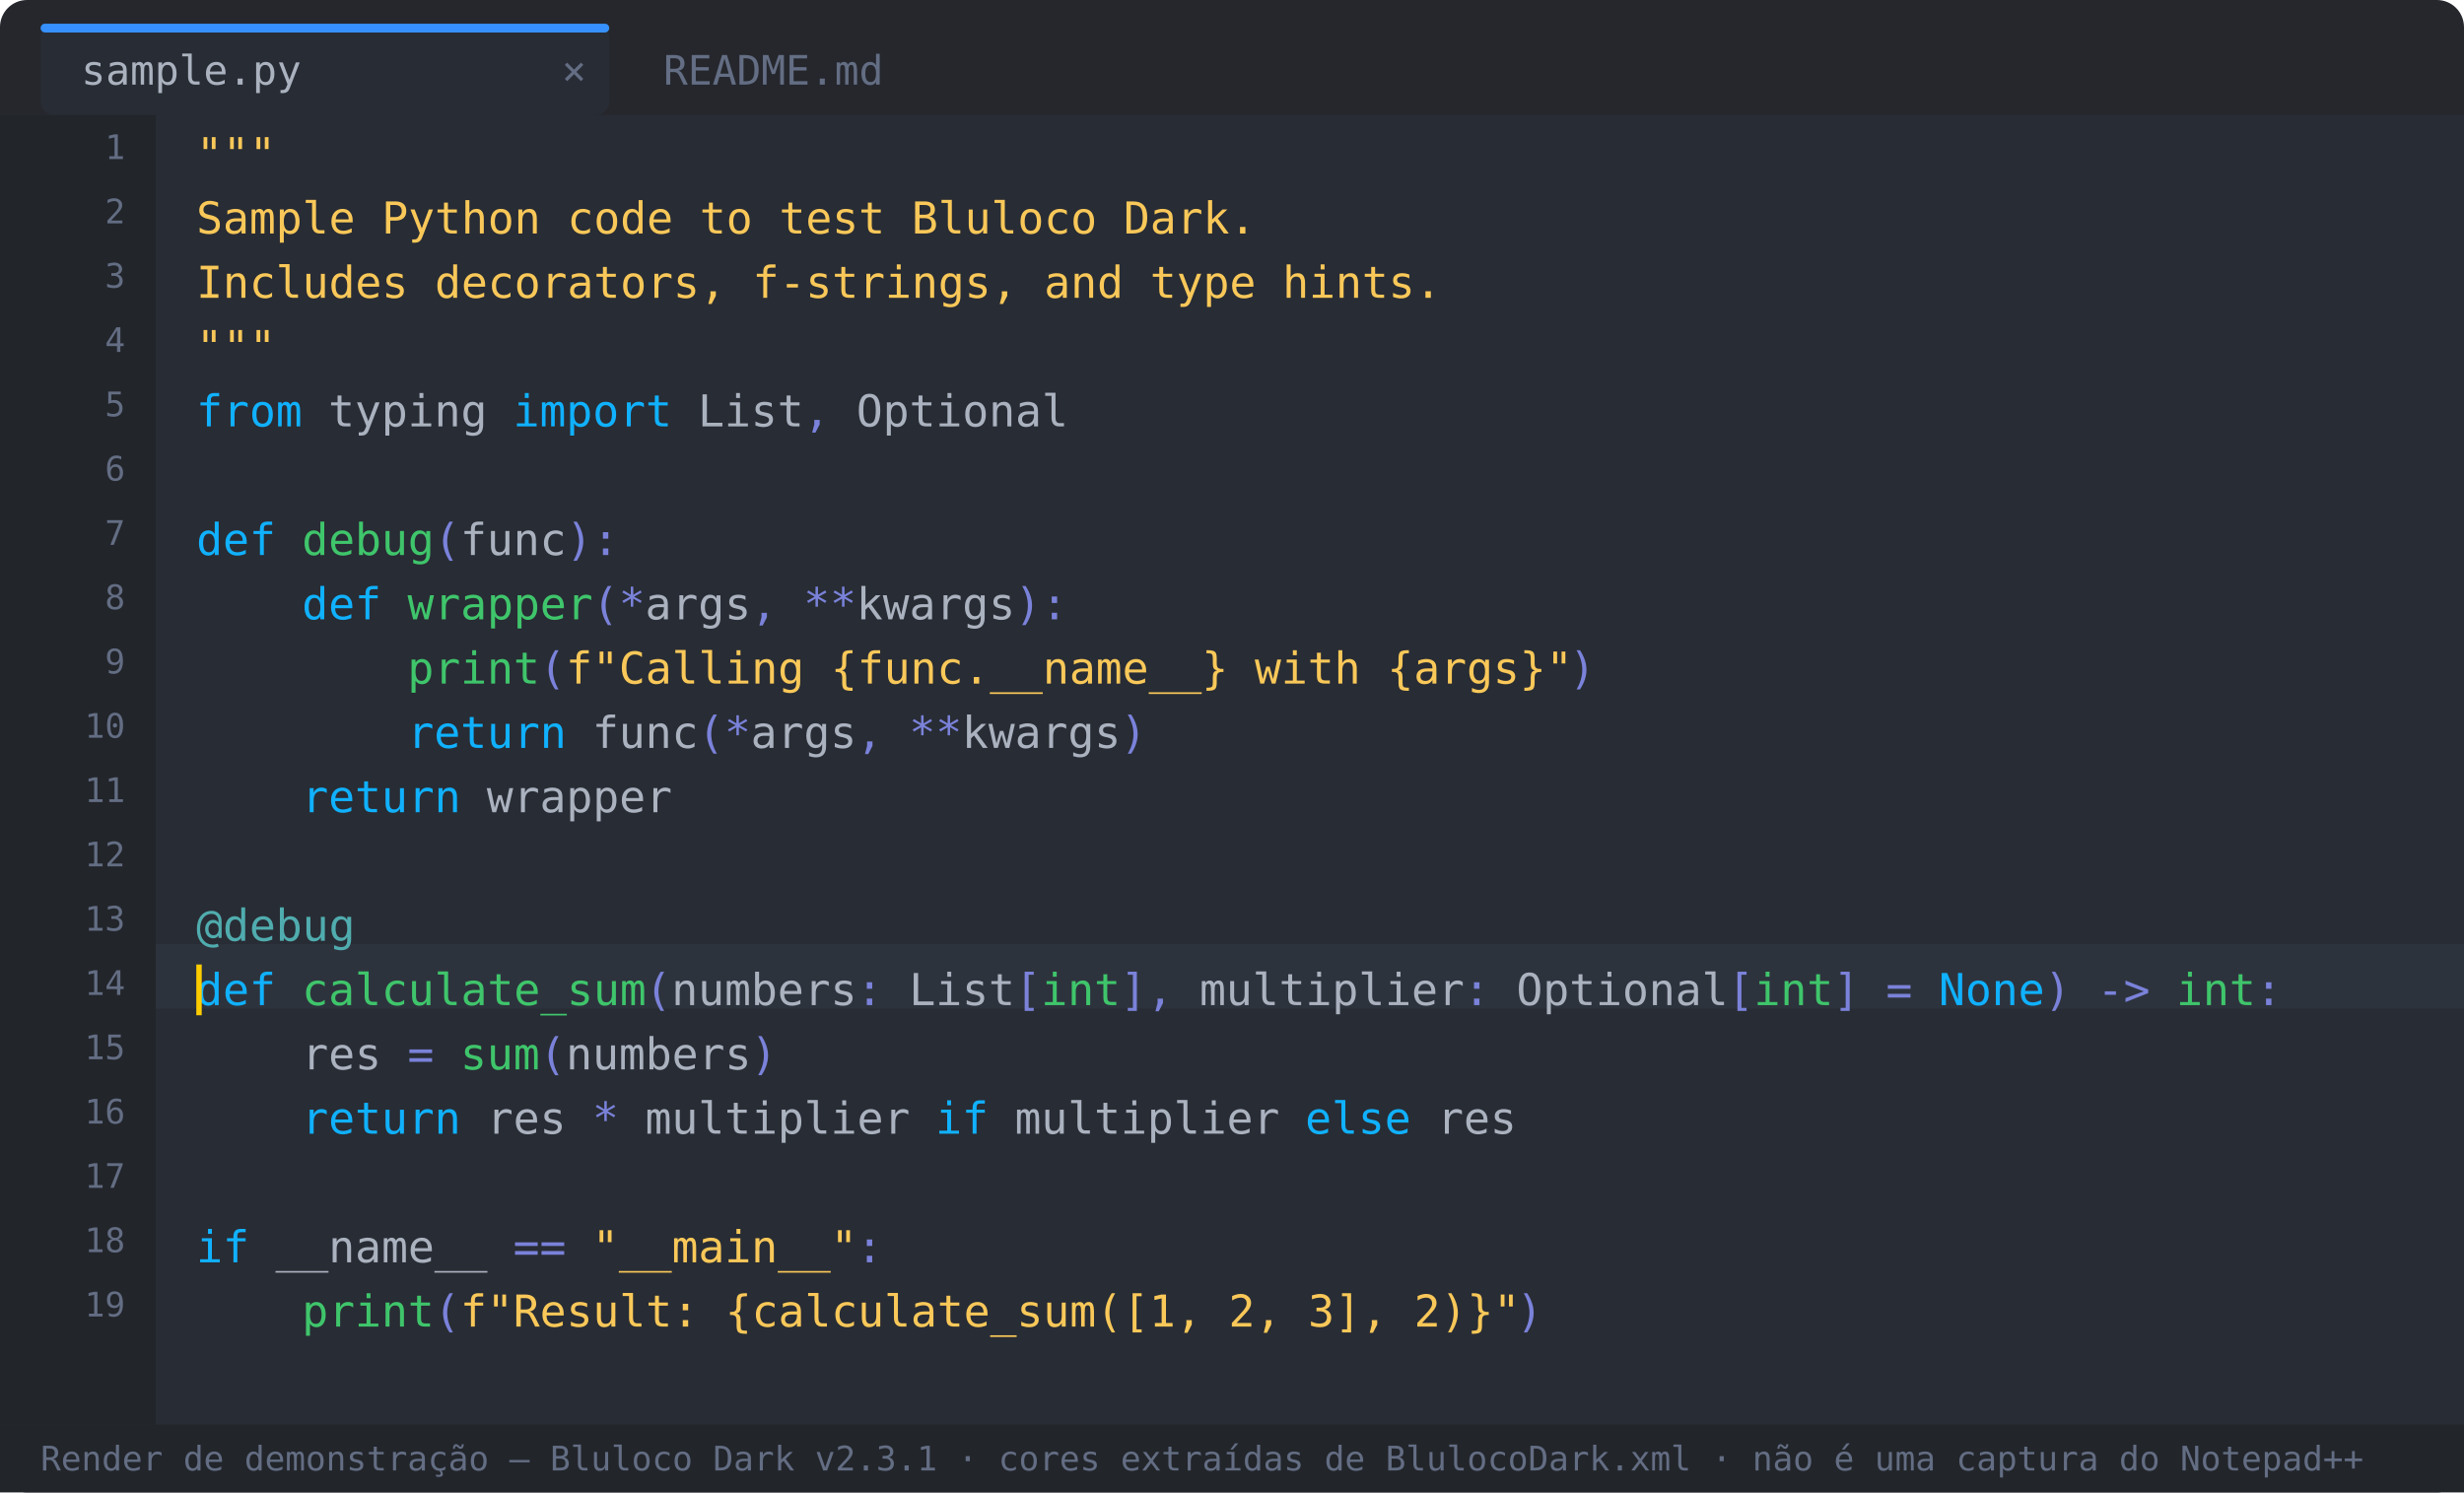
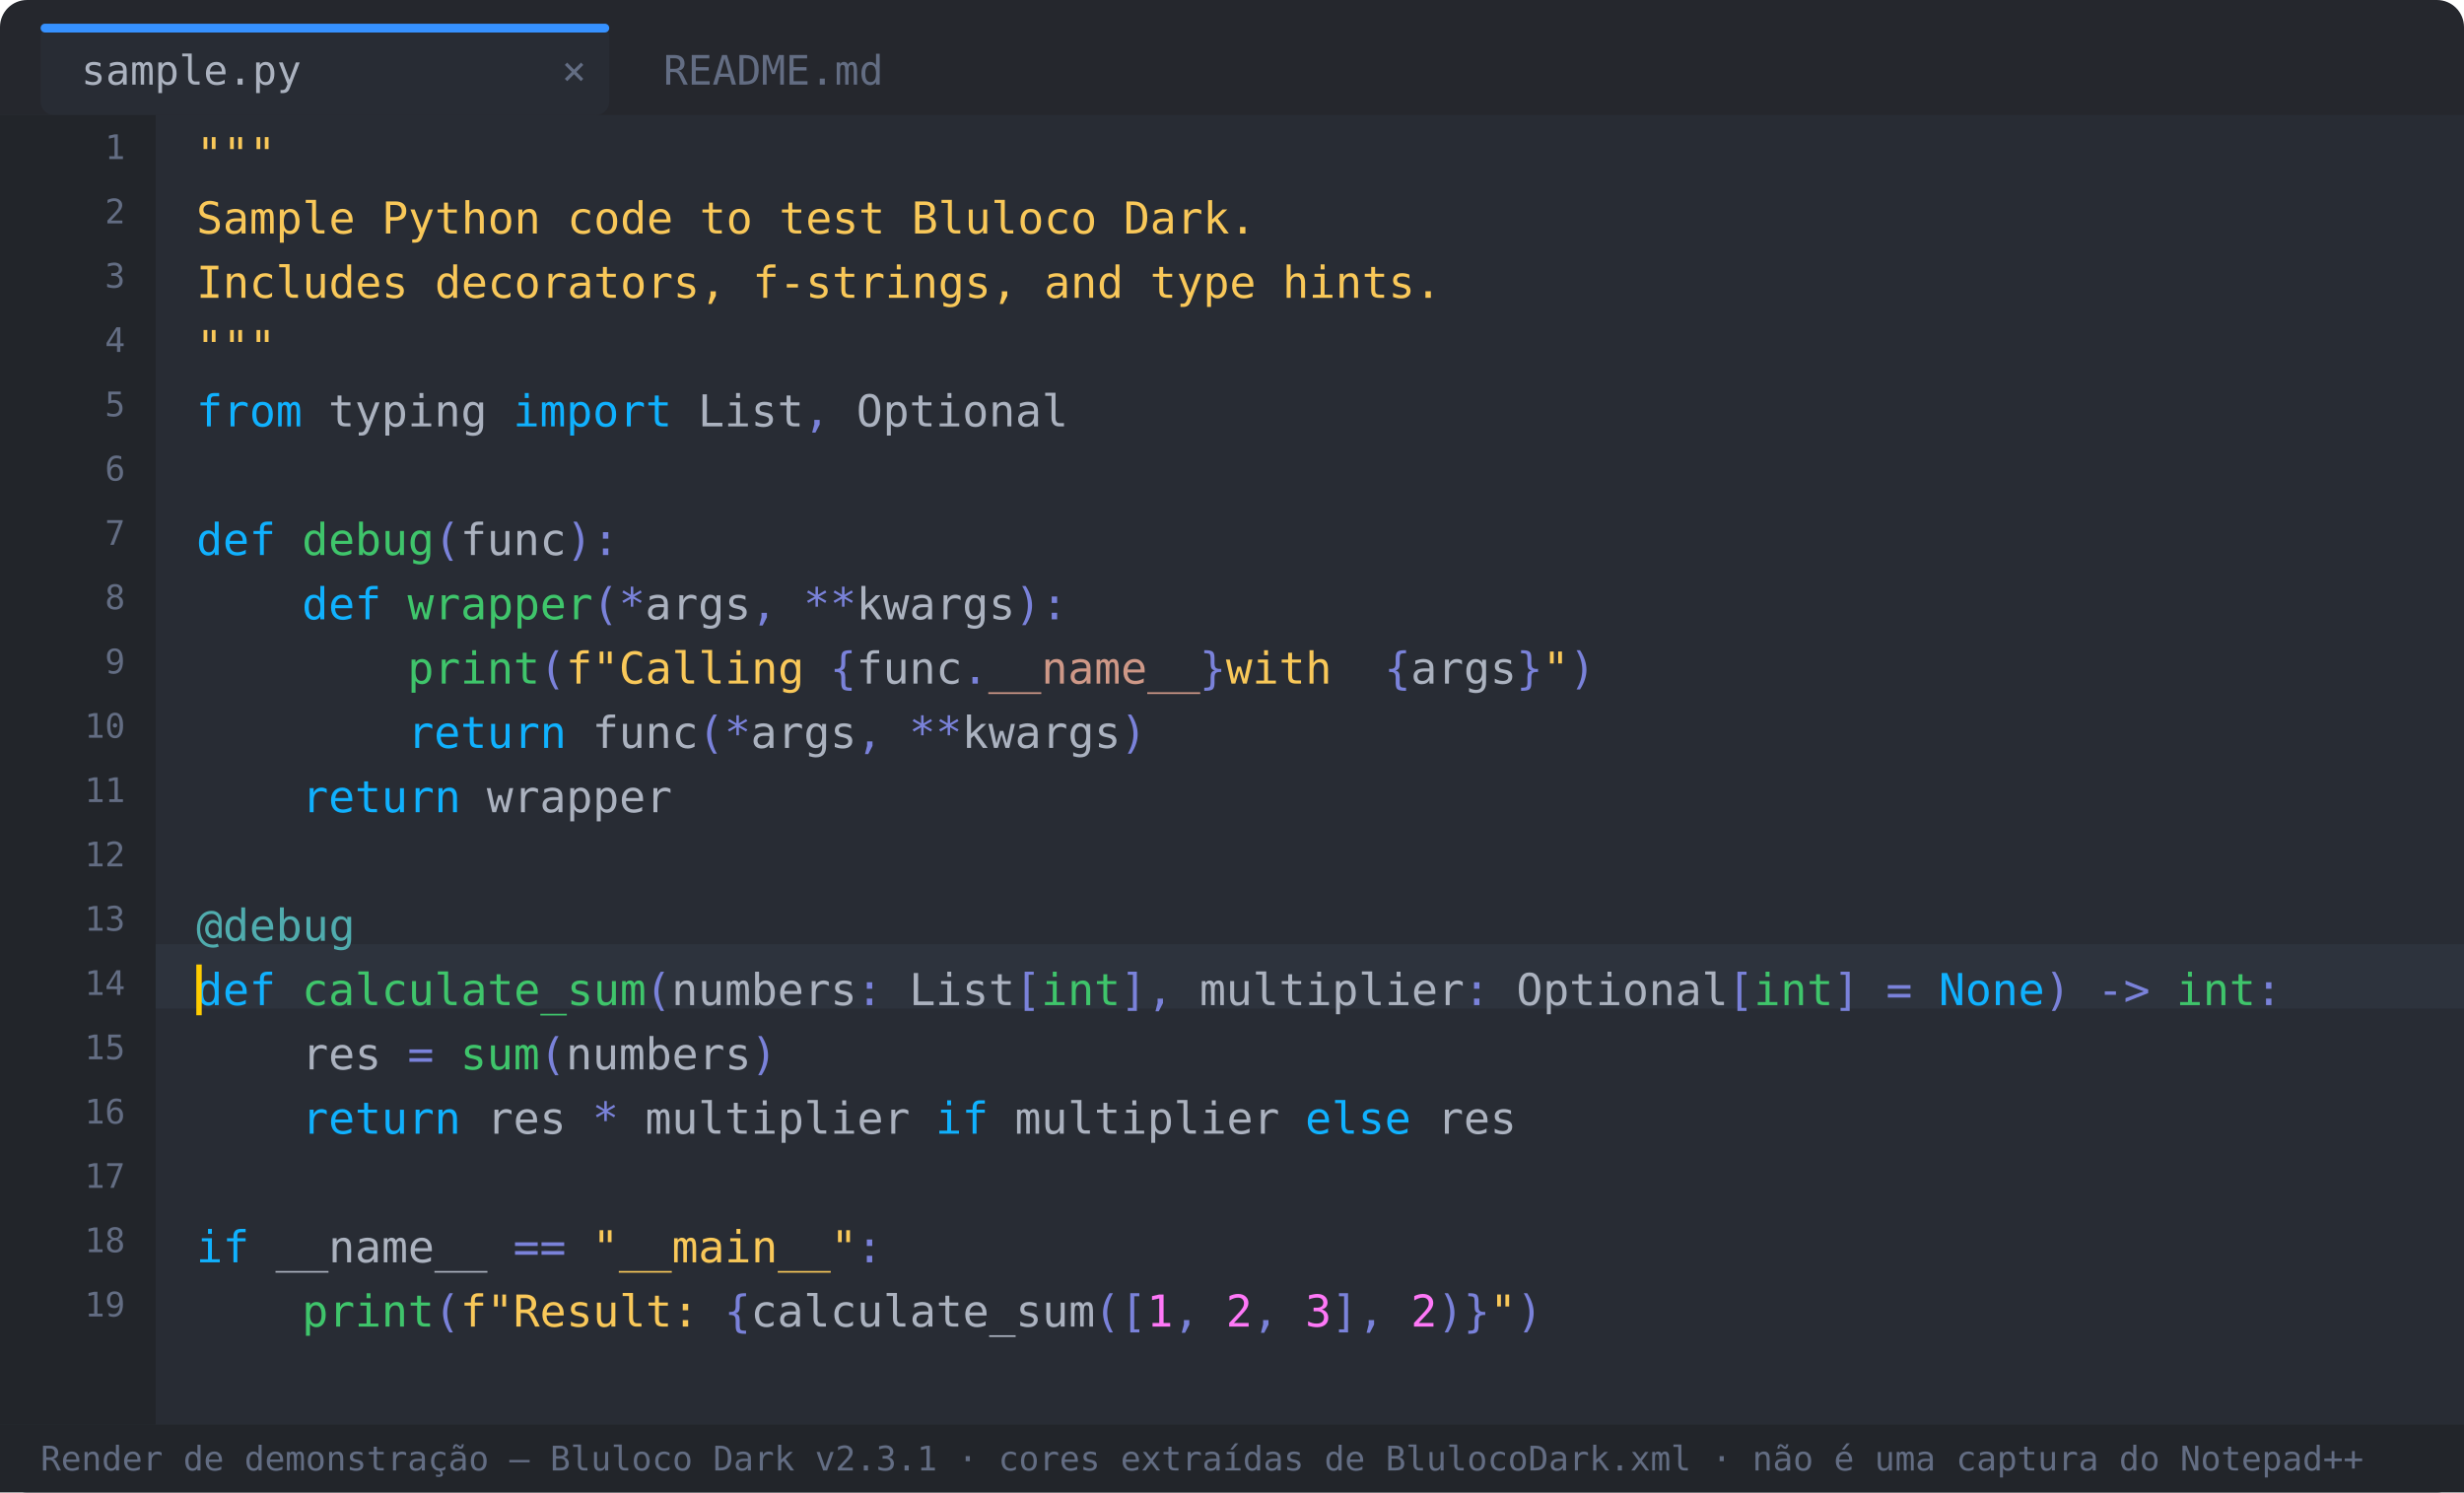
<svg xmlns="http://www.w3.org/2000/svg" width="728" height="441" viewBox="0 0 728 441">
  <rect width="728" height="441" rx="8" fill="#25272D" />
  <rect x="12" y="7" width="168" height="27" rx="4" fill="#282C34" />
  <rect x="12" y="7" width="168" height="2.6" rx="1.3" fill="#3691FF" />
  <text x="24" y="25" font-size="12" fill="#ABB2BF" font-family="Consolas,'DejaVu Sans Mono',Menlo,monospace">sample.py</text>
  <text x="166" y="25" font-size="12" fill="#636D83" font-family="Consolas,monospace">×</text>
  <text x="196" y="25" font-size="12" fill="#636D83" font-family="Consolas,'DejaVu Sans Mono',Menlo,monospace">README.md</text>
  <rect x="0" y="34" width="728" height="387" fill="#282C34" />
  <rect x="0" y="34" width="46" height="387" fill="#22252A" />
  <rect x="46" y="279" width="682" height="19" fill="#2D333D" />
  <text x="37" y="47" font-size="10" fill="#636D83" text-anchor="end" font-family="Consolas,'DejaVu Sans Mono',Menlo,monospace">1</text>
  <text x="37" y="66" font-size="10" fill="#636D83" text-anchor="end" font-family="Consolas,'DejaVu Sans Mono',Menlo,monospace">2</text>
  <text x="37" y="85" font-size="10" fill="#636D83" text-anchor="end" font-family="Consolas,'DejaVu Sans Mono',Menlo,monospace">3</text>
  <text x="37" y="104" font-size="10" fill="#636D83" text-anchor="end" font-family="Consolas,'DejaVu Sans Mono',Menlo,monospace">4</text>
  <text x="37" y="123" font-size="10" fill="#636D83" text-anchor="end" font-family="Consolas,'DejaVu Sans Mono',Menlo,monospace">5</text>
  <text x="37" y="142" font-size="10" fill="#636D83" text-anchor="end" font-family="Consolas,'DejaVu Sans Mono',Menlo,monospace">6</text>
  <text x="37" y="161" font-size="10" fill="#636D83" text-anchor="end" font-family="Consolas,'DejaVu Sans Mono',Menlo,monospace">7</text>
  <text x="37" y="180" font-size="10" fill="#636D83" text-anchor="end" font-family="Consolas,'DejaVu Sans Mono',Menlo,monospace">8</text>
  <text x="37" y="199" font-size="10" fill="#636D83" text-anchor="end" font-family="Consolas,'DejaVu Sans Mono',Menlo,monospace">9</text>
  <text x="37" y="218" font-size="10" fill="#636D83" text-anchor="end" font-family="Consolas,'DejaVu Sans Mono',Menlo,monospace">10</text>
  <text x="37" y="237" font-size="10" fill="#636D83" text-anchor="end" font-family="Consolas,'DejaVu Sans Mono',Menlo,monospace">11</text>
  <text x="37" y="256" font-size="10" fill="#636D83" text-anchor="end" font-family="Consolas,'DejaVu Sans Mono',Menlo,monospace">12</text>
  <text x="37" y="275" font-size="10" fill="#636D83" text-anchor="end" font-family="Consolas,'DejaVu Sans Mono',Menlo,monospace">13</text>
  <text x="37" y="294" font-size="10" fill="#636D83" text-anchor="end" font-family="Consolas,'DejaVu Sans Mono',Menlo,monospace">14</text>
  <text x="37" y="313" font-size="10" fill="#636D83" text-anchor="end" font-family="Consolas,'DejaVu Sans Mono',Menlo,monospace">15</text>
  <text x="37" y="332" font-size="10" fill="#636D83" text-anchor="end" font-family="Consolas,'DejaVu Sans Mono',Menlo,monospace">16</text>
  <text x="37" y="351" font-size="10" fill="#636D83" text-anchor="end" font-family="Consolas,'DejaVu Sans Mono',Menlo,monospace">17</text>
  <text x="37" y="370" font-size="10" fill="#636D83" text-anchor="end" font-family="Consolas,'DejaVu Sans Mono',Menlo,monospace">18</text>
  <text x="37" y="389" font-size="10" fill="#636D83" text-anchor="end" font-family="Consolas,'DejaVu Sans Mono',Menlo,monospace">19</text>
  <text font-size="13" x="58.0" y="50" fill="#F9C859" textLength="23.4" lengthAdjust="spacingAndGlyphs" font-family="Consolas,'DejaVu Sans Mono',Menlo,monospace">"""</text>
  <text font-size="13" x="58.0" y="69" fill="#F9C859" textLength="312.0" lengthAdjust="spacingAndGlyphs" font-family="Consolas,'DejaVu Sans Mono',Menlo,monospace">Sample Python code to test Bluloco Dark.</text>
  <text font-size="13" x="58.0" y="88" fill="#F9C859" textLength="366.6" lengthAdjust="spacingAndGlyphs" font-family="Consolas,'DejaVu Sans Mono',Menlo,monospace">Includes decorators, f-strings, and type hints.</text>
  <text font-size="13" x="58.0" y="107" fill="#F9C859" textLength="23.4" lengthAdjust="spacingAndGlyphs" font-family="Consolas,'DejaVu Sans Mono',Menlo,monospace">"""</text>
  <text font-size="13" x="58.0" y="126" fill="#10B1FE" textLength="31.2" lengthAdjust="spacingAndGlyphs" font-family="Consolas,'DejaVu Sans Mono',Menlo,monospace">from</text>
  <text font-size="13" x="97.0" y="126" fill="#ABB2BF" textLength="46.8" lengthAdjust="spacingAndGlyphs" font-family="Consolas,'DejaVu Sans Mono',Menlo,monospace">typing</text>
  <text font-size="13" x="151.6" y="126" fill="#10B1FE" textLength="46.8" lengthAdjust="spacingAndGlyphs" font-family="Consolas,'DejaVu Sans Mono',Menlo,monospace">import</text>
  <text font-size="13" x="206.2" y="126" fill="#ABB2BF" textLength="31.2" lengthAdjust="spacingAndGlyphs" font-family="Consolas,'DejaVu Sans Mono',Menlo,monospace">List</text>
  <text font-size="13" x="237.4" y="126" fill="#7A82DA" textLength="7.8" lengthAdjust="spacingAndGlyphs" font-family="Consolas,'DejaVu Sans Mono',Menlo,monospace">,</text>
  <text font-size="13" x="253.0" y="126" fill="#ABB2BF" textLength="62.4" lengthAdjust="spacingAndGlyphs" font-family="Consolas,'DejaVu Sans Mono',Menlo,monospace">Optional</text>
  <text font-size="13" x="58.0" y="164" fill="#10B1FE" textLength="23.4" lengthAdjust="spacingAndGlyphs" font-family="Consolas,'DejaVu Sans Mono',Menlo,monospace">def</text>
  <text font-size="13" x="89.2" y="164" fill="#3FC56B" textLength="39.0" lengthAdjust="spacingAndGlyphs" font-family="Consolas,'DejaVu Sans Mono',Menlo,monospace">debug</text>
  <text font-size="13" x="128.2" y="164" fill="#7A82DA" textLength="7.8" lengthAdjust="spacingAndGlyphs" font-family="Consolas,'DejaVu Sans Mono',Menlo,monospace">(</text>
  <text font-size="13" x="136.0" y="164" fill="#ABB2BF" textLength="31.2" lengthAdjust="spacingAndGlyphs" font-family="Consolas,'DejaVu Sans Mono',Menlo,monospace">func</text>
  <text font-size="13" x="167.2" y="164" fill="#7A82DA" textLength="15.6" lengthAdjust="spacingAndGlyphs" font-family="Consolas,'DejaVu Sans Mono',Menlo,monospace">):</text>
  <text font-size="13" x="89.2" y="183" fill="#10B1FE" textLength="23.4" lengthAdjust="spacingAndGlyphs" font-family="Consolas,'DejaVu Sans Mono',Menlo,monospace">def</text>
  <text font-size="13" x="120.4" y="183" fill="#3FC56B" textLength="54.6" lengthAdjust="spacingAndGlyphs" font-family="Consolas,'DejaVu Sans Mono',Menlo,monospace">wrapper</text>
  <text font-size="13" x="175.0" y="183" fill="#7A82DA" textLength="15.6" lengthAdjust="spacingAndGlyphs" font-family="Consolas,'DejaVu Sans Mono',Menlo,monospace">(*</text>
  <text font-size="13" x="190.6" y="183" fill="#ABB2BF" textLength="31.2" lengthAdjust="spacingAndGlyphs" font-family="Consolas,'DejaVu Sans Mono',Menlo,monospace">args</text>
  <text font-size="13" x="221.8" y="183" fill="#7A82DA" textLength="7.8" lengthAdjust="spacingAndGlyphs" font-family="Consolas,'DejaVu Sans Mono',Menlo,monospace">,</text>
  <text font-size="13" x="237.4" y="183" fill="#7A82DA" textLength="15.6" lengthAdjust="spacingAndGlyphs" font-family="Consolas,'DejaVu Sans Mono',Menlo,monospace">**</text>
  <text font-size="13" x="253.0" y="183" fill="#ABB2BF" textLength="46.8" lengthAdjust="spacingAndGlyphs" font-family="Consolas,'DejaVu Sans Mono',Menlo,monospace">kwargs</text>
  <text font-size="13" x="299.8" y="183" fill="#7A82DA" textLength="15.6" lengthAdjust="spacingAndGlyphs" font-family="Consolas,'DejaVu Sans Mono',Menlo,monospace">):</text>
  <text font-size="13" x="120.4" y="202" fill="#3FC56B" textLength="39.0" lengthAdjust="spacingAndGlyphs" font-family="Consolas,'DejaVu Sans Mono',Menlo,monospace">print</text>
  <text font-size="13" x="159.4" y="202" fill="#7A82DA" textLength="7.8" lengthAdjust="spacingAndGlyphs" font-family="Consolas,'DejaVu Sans Mono',Menlo,monospace">(</text>
-   <text font-size="13" x="167.2" y="202" fill="#F9C859" textLength="296.4" lengthAdjust="spacingAndGlyphs" font-family="Consolas,'DejaVu Sans Mono',Menlo,monospace">f"Calling {func.__name__} with {args}"</text>
+   <text font-size="13" x="167.2" y="202" font-family="Consolas,'DejaVu Sans Mono',Menlo,monospace">
+     <tspan x="167.2" y="202" textLength="78.0" lengthAdjust="spacingAndGlyphs" fill="#F9C859" data-style-id="16">f"Calling </tspan>
+     <tspan x="245.2" y="202" textLength="7.8" lengthAdjust="spacingAndGlyphs" fill="#7A82DA" data-style-id="10">{</tspan>
+     <tspan x="253.0" y="202" textLength="31.2" lengthAdjust="spacingAndGlyphs" fill="#ABB2BF" data-style-id="11">func</tspan>
+     <tspan x="284.2" y="202" textLength="7.8" lengthAdjust="spacingAndGlyphs" fill="#7A82DA" data-style-id="10">.</tspan>
+     <tspan x="292.0" y="202" textLength="62.4" lengthAdjust="spacingAndGlyphs" fill="#CE9887" data-style-id="20">__name__</tspan>
+     <tspan x="354.4" y="202" textLength="7.8" lengthAdjust="spacingAndGlyphs" fill="#7A82DA" data-style-id="10">}</tspan>
+     <tspan x="362.2" y="202" textLength="46.8" lengthAdjust="spacingAndGlyphs" fill="#F9C859" data-style-id="16"> with </tspan>
+     <tspan x="409.0" y="202" textLength="7.8" lengthAdjust="spacingAndGlyphs" fill="#7A82DA" data-style-id="10">{</tspan>
+     <tspan x="416.8" y="202" textLength="31.2" lengthAdjust="spacingAndGlyphs" fill="#ABB2BF" data-style-id="11">args</tspan>
+     <tspan x="448.0" y="202" textLength="7.8" lengthAdjust="spacingAndGlyphs" fill="#7A82DA" data-style-id="10">}</tspan>
+     <tspan x="455.8" y="202" textLength="7.8" lengthAdjust="spacingAndGlyphs" fill="#F9C859" data-style-id="16">"</tspan>
+   </text>
  <text font-size="13" x="463.6" y="202" fill="#7A82DA" textLength="7.8" lengthAdjust="spacingAndGlyphs" font-family="Consolas,'DejaVu Sans Mono',Menlo,monospace">)</text>
  <text font-size="13" x="120.4" y="221" fill="#10B1FE" textLength="46.8" lengthAdjust="spacingAndGlyphs" font-family="Consolas,'DejaVu Sans Mono',Menlo,monospace">return</text>
  <text font-size="13" x="175.0" y="221" fill="#ABB2BF" textLength="31.2" lengthAdjust="spacingAndGlyphs" font-family="Consolas,'DejaVu Sans Mono',Menlo,monospace">func</text>
  <text font-size="13" x="206.2" y="221" fill="#7A82DA" textLength="15.6" lengthAdjust="spacingAndGlyphs" font-family="Consolas,'DejaVu Sans Mono',Menlo,monospace">(*</text>
  <text font-size="13" x="221.8" y="221" fill="#ABB2BF" textLength="31.2" lengthAdjust="spacingAndGlyphs" font-family="Consolas,'DejaVu Sans Mono',Menlo,monospace">args</text>
  <text font-size="13" x="253.0" y="221" fill="#7A82DA" textLength="7.8" lengthAdjust="spacingAndGlyphs" font-family="Consolas,'DejaVu Sans Mono',Menlo,monospace">,</text>
  <text font-size="13" x="268.6" y="221" fill="#7A82DA" textLength="15.6" lengthAdjust="spacingAndGlyphs" font-family="Consolas,'DejaVu Sans Mono',Menlo,monospace">**</text>
  <text font-size="13" x="284.2" y="221" fill="#ABB2BF" textLength="46.8" lengthAdjust="spacingAndGlyphs" font-family="Consolas,'DejaVu Sans Mono',Menlo,monospace">kwargs</text>
  <text font-size="13" x="331.0" y="221" fill="#7A82DA" textLength="7.8" lengthAdjust="spacingAndGlyphs" font-family="Consolas,'DejaVu Sans Mono',Menlo,monospace">)</text>
  <text font-size="13" x="89.2" y="240" fill="#10B1FE" textLength="46.8" lengthAdjust="spacingAndGlyphs" font-family="Consolas,'DejaVu Sans Mono',Menlo,monospace">return</text>
  <text font-size="13" x="143.8" y="240" fill="#ABB2BF" textLength="54.6" lengthAdjust="spacingAndGlyphs" font-family="Consolas,'DejaVu Sans Mono',Menlo,monospace">wrapper</text>
  <text font-size="13" x="58.0" y="278" fill="#50ACAE" textLength="46.8" lengthAdjust="spacingAndGlyphs" font-family="Consolas,'DejaVu Sans Mono',Menlo,monospace">@debug</text>
  <text font-size="13" x="58.0" y="297" fill="#10B1FE" textLength="23.4" lengthAdjust="spacingAndGlyphs" font-family="Consolas,'DejaVu Sans Mono',Menlo,monospace">def</text>
  <text font-size="13" x="89.2" y="297" fill="#3FC56B" textLength="101.4" lengthAdjust="spacingAndGlyphs" font-family="Consolas,'DejaVu Sans Mono',Menlo,monospace">calculate_sum</text>
  <text font-size="13" x="190.6" y="297" fill="#7A82DA" textLength="7.8" lengthAdjust="spacingAndGlyphs" font-family="Consolas,'DejaVu Sans Mono',Menlo,monospace">(</text>
  <text font-size="13" x="198.4" y="297" fill="#ABB2BF" textLength="54.6" lengthAdjust="spacingAndGlyphs" font-family="Consolas,'DejaVu Sans Mono',Menlo,monospace">numbers</text>
  <text font-size="13" x="253.0" y="297" fill="#7A82DA" textLength="7.8" lengthAdjust="spacingAndGlyphs" font-family="Consolas,'DejaVu Sans Mono',Menlo,monospace">:</text>
  <text font-size="13" x="268.6" y="297" fill="#ABB2BF" textLength="31.2" lengthAdjust="spacingAndGlyphs" font-family="Consolas,'DejaVu Sans Mono',Menlo,monospace">List</text>
  <text font-size="13" x="299.8" y="297" fill="#7A82DA" textLength="7.8" lengthAdjust="spacingAndGlyphs" font-family="Consolas,'DejaVu Sans Mono',Menlo,monospace">[</text>
  <text font-size="13" x="307.6" y="297" fill="#3FC56B" textLength="23.4" lengthAdjust="spacingAndGlyphs" font-family="Consolas,'DejaVu Sans Mono',Menlo,monospace">int</text>
  <text font-size="13" x="331.0" y="297" fill="#7A82DA" textLength="15.6" lengthAdjust="spacingAndGlyphs" font-family="Consolas,'DejaVu Sans Mono',Menlo,monospace">],</text>
  <text font-size="13" x="354.4" y="297" fill="#ABB2BF" textLength="78.0" lengthAdjust="spacingAndGlyphs" font-family="Consolas,'DejaVu Sans Mono',Menlo,monospace">multiplier</text>
  <text font-size="13" x="432.4" y="297" fill="#7A82DA" textLength="7.8" lengthAdjust="spacingAndGlyphs" font-family="Consolas,'DejaVu Sans Mono',Menlo,monospace">:</text>
  <text font-size="13" x="448.0" y="297" fill="#ABB2BF" textLength="62.4" lengthAdjust="spacingAndGlyphs" font-family="Consolas,'DejaVu Sans Mono',Menlo,monospace">Optional</text>
  <text font-size="13" x="510.4" y="297" fill="#7A82DA" textLength="7.8" lengthAdjust="spacingAndGlyphs" font-family="Consolas,'DejaVu Sans Mono',Menlo,monospace">[</text>
  <text font-size="13" x="518.2" y="297" fill="#3FC56B" textLength="23.4" lengthAdjust="spacingAndGlyphs" font-family="Consolas,'DejaVu Sans Mono',Menlo,monospace">int</text>
  <text font-size="13" x="541.6" y="297" fill="#7A82DA" textLength="7.8" lengthAdjust="spacingAndGlyphs" font-family="Consolas,'DejaVu Sans Mono',Menlo,monospace">]</text>
  <text font-size="13" x="557.2" y="297" fill="#7A82DA" textLength="7.8" lengthAdjust="spacingAndGlyphs" font-family="Consolas,'DejaVu Sans Mono',Menlo,monospace">=</text>
  <text font-size="13" x="572.8" y="297" fill="#10B1FE" textLength="31.2" lengthAdjust="spacingAndGlyphs" font-family="Consolas,'DejaVu Sans Mono',Menlo,monospace">None</text>
  <text font-size="13" x="604.0" y="297" fill="#7A82DA" textLength="7.8" lengthAdjust="spacingAndGlyphs" font-family="Consolas,'DejaVu Sans Mono',Menlo,monospace">)</text>
  <text font-size="13" x="619.6" y="297" fill="#7A82DA" textLength="15.6" lengthAdjust="spacingAndGlyphs" font-family="Consolas,'DejaVu Sans Mono',Menlo,monospace">-&gt;</text>
  <text font-size="13" x="643.0" y="297" fill="#3FC56B" textLength="23.4" lengthAdjust="spacingAndGlyphs" font-family="Consolas,'DejaVu Sans Mono',Menlo,monospace">int</text>
  <text font-size="13" x="666.4" y="297" fill="#7A82DA" textLength="7.8" lengthAdjust="spacingAndGlyphs" font-family="Consolas,'DejaVu Sans Mono',Menlo,monospace">:</text>
  <text font-size="13" x="89.2" y="316" fill="#ABB2BF" textLength="23.4" lengthAdjust="spacingAndGlyphs" font-family="Consolas,'DejaVu Sans Mono',Menlo,monospace">res</text>
  <text font-size="13" x="120.4" y="316" fill="#7A82DA" textLength="7.8" lengthAdjust="spacingAndGlyphs" font-family="Consolas,'DejaVu Sans Mono',Menlo,monospace">=</text>
  <text font-size="13" x="136.0" y="316" fill="#3FC56B" textLength="23.4" lengthAdjust="spacingAndGlyphs" font-family="Consolas,'DejaVu Sans Mono',Menlo,monospace">sum</text>
  <text font-size="13" x="159.4" y="316" fill="#7A82DA" textLength="7.8" lengthAdjust="spacingAndGlyphs" font-family="Consolas,'DejaVu Sans Mono',Menlo,monospace">(</text>
  <text font-size="13" x="167.2" y="316" fill="#ABB2BF" textLength="54.6" lengthAdjust="spacingAndGlyphs" font-family="Consolas,'DejaVu Sans Mono',Menlo,monospace">numbers</text>
  <text font-size="13" x="221.8" y="316" fill="#7A82DA" textLength="7.8" lengthAdjust="spacingAndGlyphs" font-family="Consolas,'DejaVu Sans Mono',Menlo,monospace">)</text>
  <text font-size="13" x="89.2" y="335" fill="#10B1FE" textLength="46.8" lengthAdjust="spacingAndGlyphs" font-family="Consolas,'DejaVu Sans Mono',Menlo,monospace">return</text>
  <text font-size="13" x="143.8" y="335" fill="#ABB2BF" textLength="23.4" lengthAdjust="spacingAndGlyphs" font-family="Consolas,'DejaVu Sans Mono',Menlo,monospace">res</text>
  <text font-size="13" x="175.0" y="335" fill="#7A82DA" textLength="7.8" lengthAdjust="spacingAndGlyphs" font-family="Consolas,'DejaVu Sans Mono',Menlo,monospace">*</text>
  <text font-size="13" x="190.6" y="335" fill="#ABB2BF" textLength="78.0" lengthAdjust="spacingAndGlyphs" font-family="Consolas,'DejaVu Sans Mono',Menlo,monospace">multiplier</text>
  <text font-size="13" x="276.4" y="335" fill="#10B1FE" textLength="15.6" lengthAdjust="spacingAndGlyphs" font-family="Consolas,'DejaVu Sans Mono',Menlo,monospace">if</text>
  <text font-size="13" x="299.8" y="335" fill="#ABB2BF" textLength="78.0" lengthAdjust="spacingAndGlyphs" font-family="Consolas,'DejaVu Sans Mono',Menlo,monospace">multiplier</text>
  <text font-size="13" x="385.6" y="335" fill="#10B1FE" textLength="31.2" lengthAdjust="spacingAndGlyphs" font-family="Consolas,'DejaVu Sans Mono',Menlo,monospace">else</text>
  <text font-size="13" x="424.6" y="335" fill="#ABB2BF" textLength="23.4" lengthAdjust="spacingAndGlyphs" font-family="Consolas,'DejaVu Sans Mono',Menlo,monospace">res</text>
  <text font-size="13" x="58.0" y="373" fill="#10B1FE" textLength="15.6" lengthAdjust="spacingAndGlyphs" font-family="Consolas,'DejaVu Sans Mono',Menlo,monospace">if</text>
  <text font-size="13" x="81.4" y="373" fill="#ABB2BF" textLength="62.4" lengthAdjust="spacingAndGlyphs" font-family="Consolas,'DejaVu Sans Mono',Menlo,monospace">__name__</text>
  <text font-size="13" x="151.6" y="373" fill="#7A82DA" textLength="15.6" lengthAdjust="spacingAndGlyphs" font-family="Consolas,'DejaVu Sans Mono',Menlo,monospace">==</text>
  <text font-size="13" x="175.0" y="373" fill="#F9C859" textLength="78.0" lengthAdjust="spacingAndGlyphs" font-family="Consolas,'DejaVu Sans Mono',Menlo,monospace">"__main__"</text>
  <text font-size="13" x="253.0" y="373" fill="#7A82DA" textLength="7.8" lengthAdjust="spacingAndGlyphs" font-family="Consolas,'DejaVu Sans Mono',Menlo,monospace">:</text>
  <text font-size="13" x="89.2" y="392" fill="#3FC56B" textLength="39.0" lengthAdjust="spacingAndGlyphs" font-family="Consolas,'DejaVu Sans Mono',Menlo,monospace">print</text>
  <text font-size="13" x="128.2" y="392" fill="#7A82DA" textLength="7.8" lengthAdjust="spacingAndGlyphs" font-family="Consolas,'DejaVu Sans Mono',Menlo,monospace">(</text>
-   <text font-size="13" x="136.0" y="392" fill="#F9C859" textLength="312.0" lengthAdjust="spacingAndGlyphs" font-family="Consolas,'DejaVu Sans Mono',Menlo,monospace">f"Result: {calculate_sum([1, 2, 3], 2)}"</text>
+   <text font-size="13" x="136.0" y="392" font-family="Consolas,'DejaVu Sans Mono',Menlo,monospace">
+     <tspan x="136.0" y="392" textLength="78.0" lengthAdjust="spacingAndGlyphs" fill="#F9C859" data-style-id="16">f"Result: </tspan>
+     <tspan x="214.0" y="392" textLength="7.8" lengthAdjust="spacingAndGlyphs" fill="#7A82DA" data-style-id="10">{</tspan>
+     <tspan x="221.8" y="392" textLength="101.4" lengthAdjust="spacingAndGlyphs" fill="#ABB2BF" data-style-id="11">calculate_sum</tspan>
+     <tspan x="323.2" y="392" textLength="7.8" lengthAdjust="spacingAndGlyphs" fill="#7A82DA" data-style-id="10">(</tspan>
+     <tspan x="331.0" y="392" textLength="7.8" lengthAdjust="spacingAndGlyphs" fill="#7A82DA" data-style-id="10">[</tspan>
+     <tspan x="338.8" y="392" textLength="7.8" lengthAdjust="spacingAndGlyphs" fill="#FF78F8" data-style-id="2">1</tspan>
+     <tspan x="346.6" y="392" textLength="7.8" lengthAdjust="spacingAndGlyphs" fill="#7A82DA" data-style-id="10">,</tspan>
+     <tspan x="354.4" y="392" textLength="7.8" lengthAdjust="spacingAndGlyphs" fill="#ABB2BF" data-style-id="0" xml:space="preserve"> </tspan>
+     <tspan x="362.2" y="392" textLength="7.8" lengthAdjust="spacingAndGlyphs" fill="#FF78F8" data-style-id="2">2</tspan>
+     <tspan x="370.0" y="392" textLength="7.8" lengthAdjust="spacingAndGlyphs" fill="#7A82DA" data-style-id="10">,</tspan>
+     <tspan x="377.8" y="392" textLength="7.8" lengthAdjust="spacingAndGlyphs" fill="#ABB2BF" data-style-id="0" xml:space="preserve"> </tspan>
+     <tspan x="385.6" y="392" textLength="7.8" lengthAdjust="spacingAndGlyphs" fill="#FF78F8" data-style-id="2">3</tspan>
+     <tspan x="393.4" y="392" textLength="7.8" lengthAdjust="spacingAndGlyphs" fill="#7A82DA" data-style-id="10">]</tspan>
+     <tspan x="401.2" y="392" textLength="7.8" lengthAdjust="spacingAndGlyphs" fill="#7A82DA" data-style-id="10">,</tspan>
+     <tspan x="409.0" y="392" textLength="7.8" lengthAdjust="spacingAndGlyphs" fill="#ABB2BF" data-style-id="0" xml:space="preserve"> </tspan>
+     <tspan x="416.8" y="392" textLength="7.8" lengthAdjust="spacingAndGlyphs" fill="#FF78F8" data-style-id="2">2</tspan>
+     <tspan x="424.6" y="392" textLength="7.8" lengthAdjust="spacingAndGlyphs" fill="#7A82DA" data-style-id="10">)</tspan>
+     <tspan x="432.4" y="392" textLength="7.8" lengthAdjust="spacingAndGlyphs" fill="#7A82DA" data-style-id="10">}</tspan>
+     <tspan x="440.2" y="392" textLength="7.8" lengthAdjust="spacingAndGlyphs" fill="#F9C859" data-style-id="16">"</tspan>
+   </text>
  <text font-size="13" x="448.0" y="392" fill="#7A82DA" textLength="7.8" lengthAdjust="spacingAndGlyphs" font-family="Consolas,'DejaVu Sans Mono',Menlo,monospace">)</text>
  <rect x="58" y="285" width="1.6" height="15" fill="#FFCC00" />
  <rect x="0" y="421" width="728" height="20" fill="#22252A" />
  <text x="12" y="434.5" font-size="10" fill="#636D83" font-family="Consolas,'DejaVu Sans Mono',Menlo,monospace">Render de demonstração — Bluloco Dark v2.3.1 · cores extraídas de BlulocoDark.xml · não é uma captura do Notepad++</text>
</svg>
